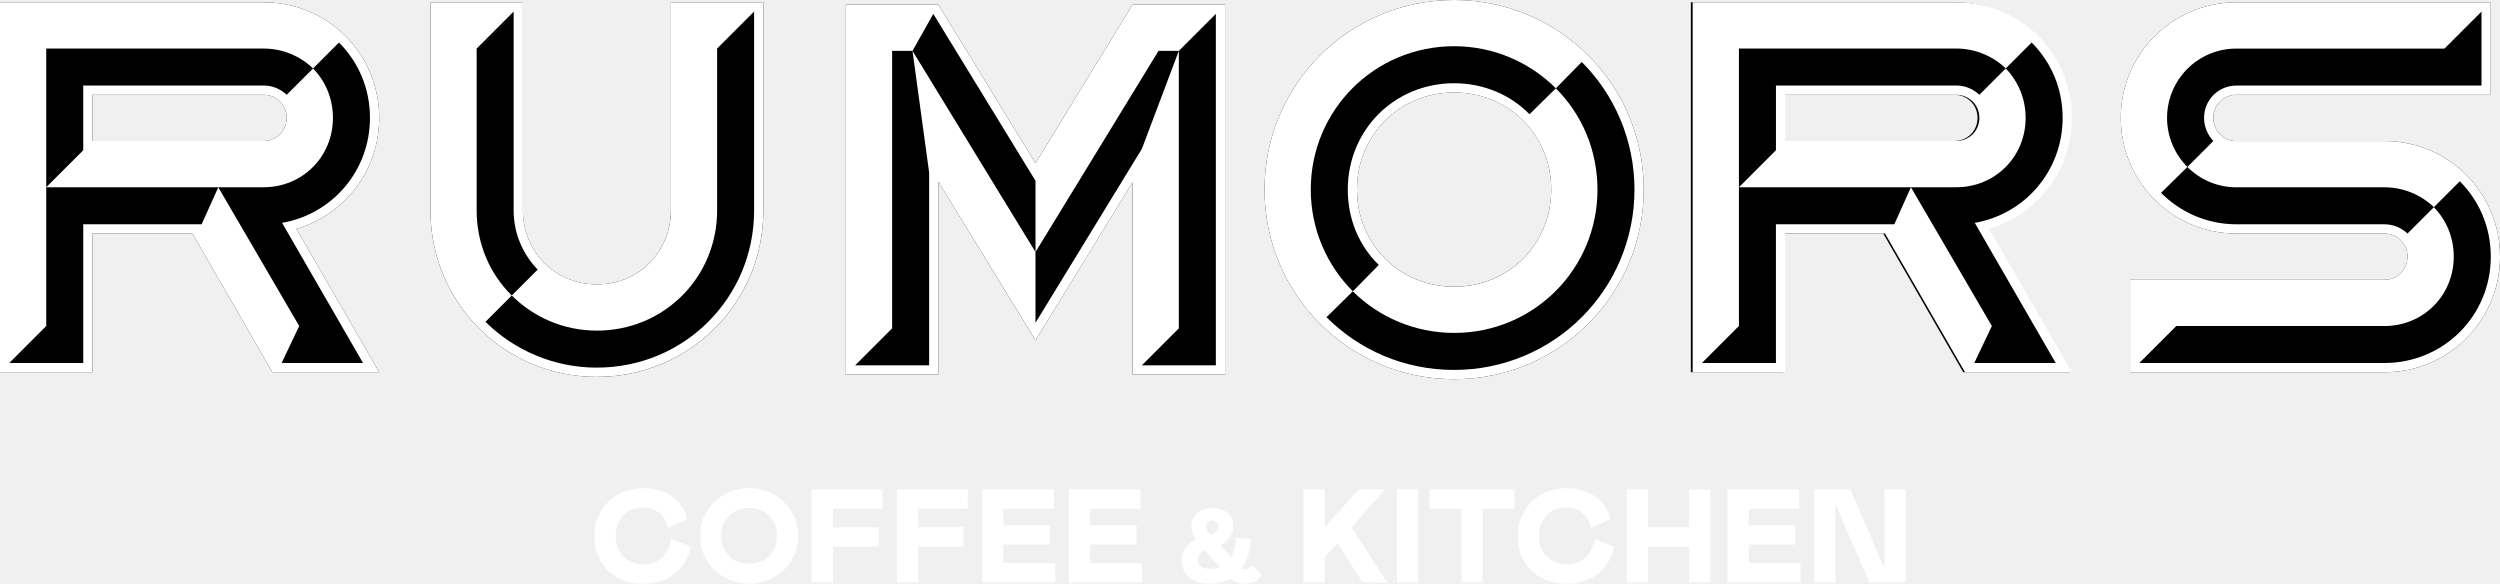
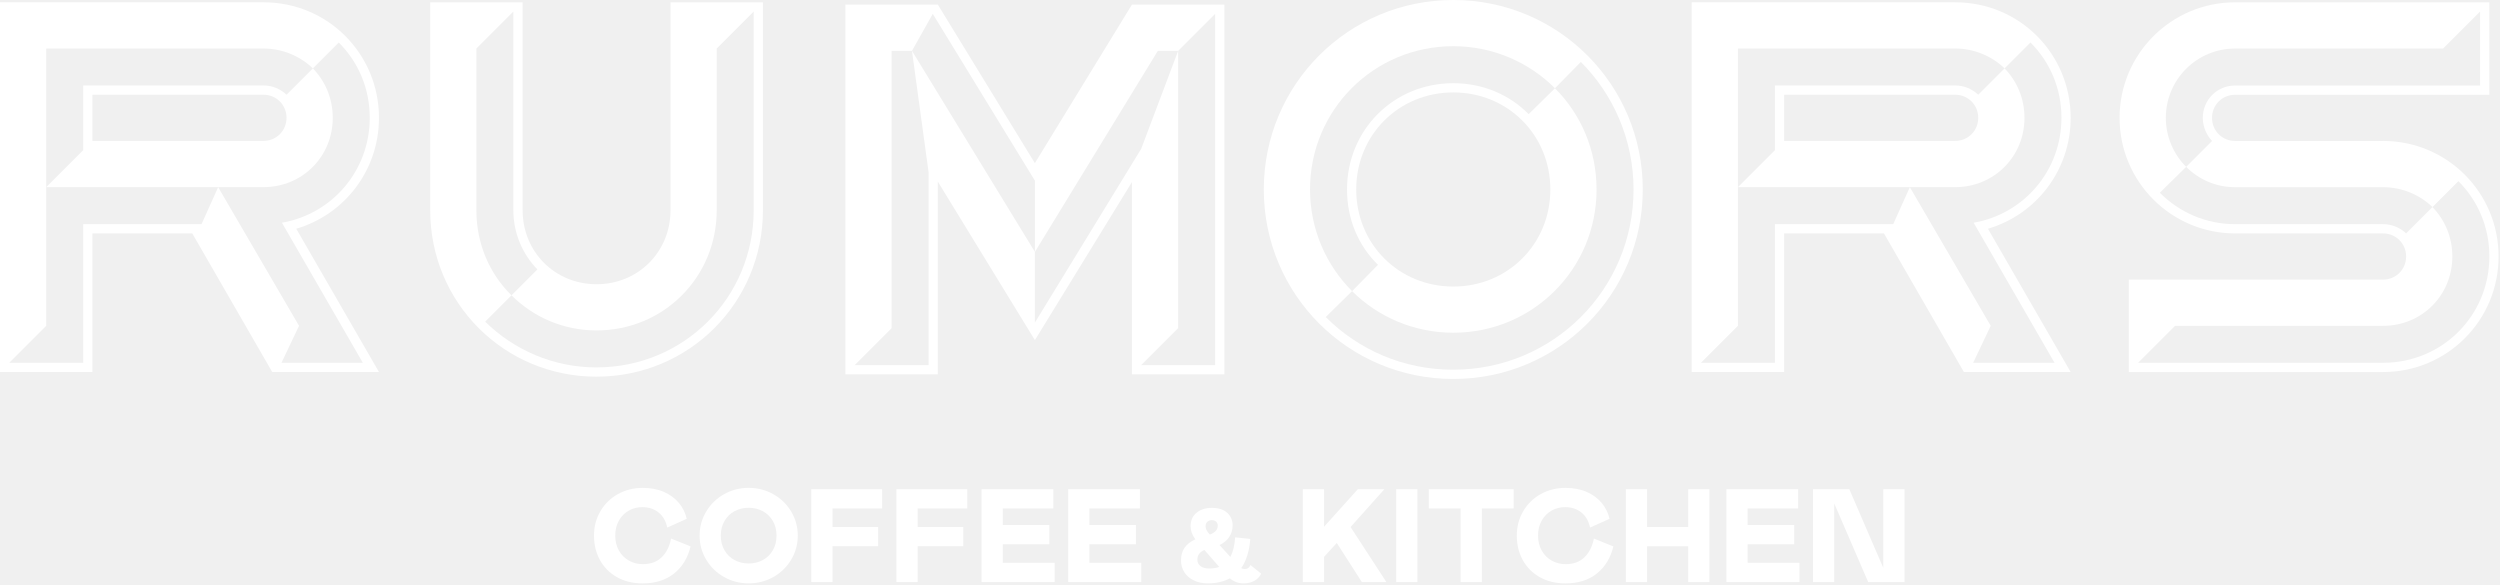
- <svg xmlns="http://www.w3.org/2000/svg" id="_Слой_2" data-name="Слой 2" viewBox="0 0 1012.42 236.38">
+ <svg xmlns="http://www.w3.org/2000/svg" width="1013" height="237" viewBox="0 0 1013 237" fill="none">
+   <g clip-path="url(#clip0_1_54)">
+     <path d="M254.76 206.91C253.09 207.86 251.77 209.2 250.78 210.94C249.79 212.68 249.3 214.71 249.3 217.04C249.3 219.37 249.81 221.41 250.83 223.17C251.85 224.93 253.21 226.27 254.91 227.2C256.61 228.13 258.46 228.6 260.47 228.6C263.66 228.6 266.21 227.66 268.13 225.78C270.05 223.9 271.31 221.38 271.92 218.23L279.82 221.4C278.71 226.02 276.49 229.68 273.16 232.36C269.83 235.05 265.58 236.39 260.42 236.39C256.44 236.39 252.97 235.55 249.99 233.86C247.02 232.18 244.72 229.87 243.11 226.95C241.5 224.03 240.69 220.73 240.69 217.04C240.69 213.35 241.55 210.13 243.27 207.18C244.99 204.22 247.35 201.9 250.36 200.22C253.37 198.54 256.72 197.69 260.41 197.69C263.71 197.69 266.6 198.25 269.09 199.36C271.58 200.47 273.6 201.97 275.14 203.85C276.68 205.73 277.72 207.85 278.26 210.22L270.36 213.77C269.82 211.15 268.66 209.12 266.87 207.67C265.08 206.22 262.87 205.49 260.26 205.49C258.25 205.49 256.42 205.97 254.75 206.91H254.76Z" fill="white" />
+     <path d="M293.37 233.8C290.32 232.08 287.92 229.73 286.14 226.76C284.37 223.79 283.48 220.54 283.48 217.03C283.48 213.52 284.37 210.28 286.14 207.3C287.91 204.33 290.32 201.98 293.37 200.26C296.41 198.54 299.75 197.68 303.37 197.68C306.99 197.68 310.32 198.54 313.37 200.26C316.41 201.98 318.82 204.33 320.6 207.3C322.37 210.27 323.26 213.52 323.26 217.03C323.26 220.54 322.37 223.78 320.6 226.76C318.83 229.73 316.42 232.08 313.37 233.8C310.32 235.52 306.99 236.38 303.37 236.38C299.75 236.38 296.42 235.52 293.37 233.8ZM309.06 226.95C310.78 226.04 312.14 224.72 313.14 223C314.14 221.28 314.65 219.29 314.65 217.04C314.65 214.79 314.15 212.79 313.14 211.07C312.14 209.35 310.78 208.03 309.06 207.12C307.34 206.21 305.44 205.75 303.36 205.75C301.28 205.75 299.38 206.21 297.66 207.12C295.94 208.03 294.58 209.35 293.58 211.07C292.58 212.79 292.07 214.78 292.07 217.04C292.07 219.3 292.57 221.29 293.58 223C294.58 224.72 295.94 226.04 297.66 226.95C299.38 227.86 301.28 228.32 303.36 228.32C305.44 228.32 307.34 227.86 309.06 226.95Z" fill="white" />
+     <path d="M328.73 235.85V198.23H357.43V206.02H337.33V213.54H355.82V221.33H337.33V235.84H328.73V235.85Z" fill="white" />
+     <path d="M363.23 235.85V198.23H391.93V206.02H371.83V213.54H390.32V221.33H371.83V235.84H363.23V235.85Z" fill="white" />
+     <path d="M397.73 235.85V198.23H426.8V206.02H406.33V212.74H425.19V220.53H406.33V228.05H427.34V235.84H397.73V235.85Z" fill="white" />
+     <path d="M432.83 235.85V198.23H461.9V206.02H441.43V212.74H460.29V220.53H441.43V228.05H462.44V235.84H432.83V235.85Z" fill="white" />
+     <path d="M511.02 232.46C510.41 233.71 509.49 234.68 508.25 235.36C507.01 236.04 505.55 236.38 503.87 236.38C501.79 236.38 499.95 235.7 498.33 234.34C495.82 235.7 492.85 236.38 489.41 236.38C487.26 236.38 485.36 235.98 483.71 235.17C482.06 234.36 480.79 233.26 479.89 231.86C478.99 230.46 478.55 228.87 478.55 227.08C478.55 224.97 479.05 223.22 480.06 221.84C481.06 220.46 482.5 219.36 484.36 218.53C483.07 216.78 482.43 215.02 482.43 213.26C482.43 210.93 483.23 209.1 484.82 207.78C486.41 206.46 488.48 205.79 491.03 205.79C493.72 205.79 495.79 206.45 497.26 207.78C498.73 209.11 499.46 210.81 499.46 212.89C499.46 214.61 499 216.17 498.09 217.56C497.18 218.96 495.86 220.05 494.14 220.84L498.55 225.68C499.62 223.64 500.27 220.99 500.48 217.73L506.61 218.37C506.25 223.24 505.03 227.18 502.96 230.19C503.35 230.44 503.8 230.57 504.3 230.57C504.91 230.57 505.38 230.45 505.72 230.22C506.06 229.99 506.39 229.57 506.71 228.96L511.01 232.45L511.02 232.46ZM486.49 229.42C487.37 230.05 488.52 230.36 489.96 230.36C491.5 230.36 492.86 230.14 494.04 229.72L488.02 222.84C487.05 223.27 486.34 223.81 485.87 224.45C485.4 225.09 485.17 225.88 485.17 226.81C485.17 227.92 485.61 228.79 486.49 229.42ZM489.23 211.42C488.75 211.87 488.5 212.47 488.5 213.22C488.5 213.72 488.62 214.22 488.85 214.73C489.08 215.23 489.54 215.86 490.22 216.61C492.37 215.79 493.44 214.59 493.44 213.01C493.44 212.37 493.23 211.83 492.8 211.4C492.37 210.97 491.78 210.76 491.03 210.76C490.28 210.76 489.71 210.98 489.23 211.43V211.42Z" fill="white" />
+     <path d="M560.95 198.23L547.25 213.55L561.76 235.85H551.82L541.66 220L536.5 225.64V235.85H527.9V198.23H536.5V213.44L550.2 198.23H560.95Z" fill="white" />
+     <path d="M574.33 235.85H565.73V198.23H574.33V235.85Z" fill="white" />
+     <path d="M578.95 198.23H613.34V206.02H600.44V235.85H591.84V206.02H578.94V198.23H578.95Z" fill="white" />
+     <path d="M628.68 206.91C627.01 207.86 625.69 209.2 624.7 210.94C623.71 212.68 623.22 214.71 623.22 217.04C623.22 219.37 623.73 221.41 624.75 223.17C625.77 224.93 627.13 226.27 628.83 227.2C630.53 228.13 632.38 228.6 634.39 228.6C637.58 228.6 640.13 227.66 642.05 225.78C643.97 223.9 645.23 221.38 645.84 218.23L653.74 221.4C652.63 226.02 650.41 229.68 647.08 232.36C643.75 235.05 639.5 236.39 634.34 236.39C630.36 236.39 626.89 235.55 623.91 233.86C620.94 232.18 618.64 229.87 617.03 226.95C615.42 224.03 614.61 220.73 614.61 217.04C614.61 213.35 615.47 210.13 617.19 207.18C618.91 204.22 621.27 201.9 624.28 200.22C627.29 198.54 630.64 197.69 634.33 197.69C637.63 197.69 640.52 198.25 643.01 199.36C645.5 200.47 647.52 201.97 649.06 203.85C650.6 205.73 651.64 207.85 652.18 210.22L644.28 213.77C643.74 211.15 642.58 209.12 640.79 207.67C639 206.22 636.79 205.49 634.18 205.49C632.17 205.49 630.34 205.97 628.67 206.91H628.68Z" fill="white" />
+     <path d="M684.06 235.85V221.34H667.4V235.85H658.8V198.23H667.4V213.55H684.06V198.23H692.66V235.85H684.06Z" fill="white" />
+     <path d="M699.54 235.85V198.23H728.61V206.02H708.14V212.74H727V220.53H708.14V228.05H729.15V235.84H699.54V235.85Z" fill="white" />
+     <path d="M756.99 235.85L743.23 203.98V235.85H734.63V198.23H749.35L763.11 230.1V198.23H771.71V235.85H756.99Z" fill="white" />
+     <path d="M588.87 0C546.36 0 512.09 34.27 512.09 76.78C512.09 119.29 546.36 153.56 588.87 153.56C631.38 153.56 665.65 119.29 665.65 76.78C665.65 34.27 631.38 0 588.87 0ZM588.87 149.81C568.65 149.81 550.48 141.76 537.18 128.46L547.86 117.97C537.37 107.48 530.82 92.88 530.82 76.77C530.82 44.56 556.66 18.72 588.87 18.72C604.98 18.72 619.58 25.27 630.07 35.76L640.56 25.09C653.67 38.2 661.91 56.55 661.91 76.77C661.91 117.22 629.33 149.8 588.88 149.8L588.87 149.81Z" fill="white" />
+     <path d="M646.92 76.78C646.92 60.67 640.55 46.26 630.07 35.77L619.4 46.26C611.72 38.4 600.86 33.71 588.88 33.71C564.72 33.71 545.81 52.62 545.81 76.78C545.81 88.95 550.49 99.63 558.36 107.3L547.87 117.97C558.17 128.27 572.78 134.82 588.88 134.82C621.09 134.82 646.93 108.98 646.93 76.77L646.92 76.78ZM549.54 76.78C549.54 54.68 566.77 37.45 588.87 37.45C610.97 37.45 628.2 54.68 628.2 76.78C628.2 98.88 610.97 116.11 588.87 116.11C566.77 116.11 549.54 98.88 549.54 76.78Z" fill="white" />
+     <path d="M458.66 1.87L419.33 66.1L380.01 1.87H342.56V151.68H380.01V73.59L419.34 137.82L458.67 73.77V151.67H496.12V1.87H458.67H458.66ZM492.37 147.94H462.41L477.39 132.96V20.6L462.41 60.3L419.34 130.71V102.06L369.53 20.6L376.27 69.85V147.94H346.31L361.29 132.96V20.6H369.53L377.96 5.62L419.35 73.22V102.06L469.16 20.6H477.4L492.38 5.62V147.94H492.37Z" fill="white" />
+     <path d="M153.56 47.75C153.56 21.91 132.96 0.93 106.74 0.93H0V150.74H37.45V94.56H77.9L110.3 150.74H153.56L120.04 92.69C139.7 86.89 153.56 68.91 153.56 47.75ZM147.01 147H114.05L121.17 132.02L88.4 75.84L81.66 90.82H33.72V147H3.75L18.73 132.02V19.66H106.74C114.6 19.66 121.72 22.84 126.78 27.71L137.27 17.22C145.14 25.08 149.82 35.76 149.82 47.74C149.82 69.09 134.65 86.69 114.24 90.25L147.01 146.99V147Z" fill="white" />
+     <path d="M134.83 47.75C134.83 39.89 131.83 32.96 126.78 27.71L116.11 38.38C113.67 36.13 110.49 34.63 106.75 34.63H33.71V60.85L18.73 75.83H106.74C122.47 75.83 134.83 63.47 134.83 47.74V47.75ZM37.45 57.11V38.38H106.74C111.98 38.38 116.1 42.5 116.1 47.74C116.1 52.98 111.98 57.1 106.74 57.1H37.45V57.11Z" fill="white" />
+     <path d="M839.03 47.75C839.03 21.91 818.43 0.93 792.21 0.93H685.47V150.74H722.92V94.56H763.37L795.77 150.74H839.03L805.51 92.69C825.17 86.89 839.03 68.91 839.03 47.75ZM832.48 147H799.52L806.64 132.02L773.87 75.84L767.13 90.82H719.19V147H689.23L704.21 132.02V19.66H792.22C800.08 19.66 807.2 22.84 812.26 27.71L822.75 17.22C830.62 25.08 835.3 35.76 835.3 47.74C835.3 69.09 820.13 86.69 799.72 90.25L832.49 146.99L832.48 147Z" fill="white" />
+     <path d="M820.31 47.75C820.31 39.89 817.31 32.96 812.26 27.71L801.59 38.38C799.15 36.13 795.97 34.63 792.23 34.63H719.2V60.85L704.22 75.83H792.23C807.96 75.83 820.32 63.47 820.32 47.74L820.31 47.75ZM722.93 57.11V38.38H792.22C797.46 38.38 801.58 42.5 801.58 47.74C801.58 52.98 797.46 57.1 792.22 57.1H722.93V57.11Z" fill="white" />
+     <path d="M965.6 57.12H905.67C900.43 57.12 896.31 53 896.31 47.76C896.31 42.52 900.43 38.4 905.67 38.4H1008.67V0.94H905.67C879.83 0.94 858.85 21.91 858.85 47.76C858.85 73.61 879.82 94.58 905.67 94.58H965.6C970.84 94.58 974.96 98.7 974.96 103.94C974.96 109.18 970.84 113.3 965.6 113.3H862.6V150.75H965.6C991.63 150.75 1012.42 129.78 1012.42 103.93C1012.42 78.08 991.63 57.11 965.6 57.11V57.12ZM965.6 147.01H866.35L881.33 132.03H965.6C981.33 132.03 993.69 119.67 993.69 103.94C993.69 96.08 990.69 89.15 985.64 83.9L974.97 94.57C972.54 92.32 969.35 90.83 965.61 90.83H905.68C893.7 90.83 883.02 85.96 875.16 78.1L885.83 67.61C880.77 62.55 877.59 55.44 877.59 47.76C877.59 32.22 890.14 19.67 905.68 19.67H989.95L1004.93 4.69V34.65H905.68C898.38 34.65 892.57 40.46 892.57 47.76C892.57 51.32 894.07 54.69 896.32 57.12L885.83 67.61C890.89 72.67 897.81 75.85 905.68 75.85H965.61C973.47 75.85 980.59 79.03 985.65 83.9L996.14 73.41C1004 81.27 1008.69 91.95 1008.69 103.93C1008.69 127.9 989.59 147 965.62 147L965.6 147.01Z" fill="white" />
+     <path d="M241.72 148.88C224.12 148.88 208.2 141.76 196.59 130.34L207.26 119.67C198.46 111.05 193.03 98.88 193.03 85.21V19.66L208.01 4.68V85.2C208.01 94.56 211.76 102.99 217.75 109.17L207.26 119.66C216.06 128.46 228.23 133.89 241.72 133.89C268.87 133.89 290.41 112.35 290.41 85.2V19.66L305.39 4.68V85.2C305.39 120.59 277.11 148.87 241.72 148.87M241.72 152.62C279.17 152.62 309.14 122.66 309.14 85.2V0.94H271.69V85.21C271.69 102.06 258.58 115.17 241.73 115.17C224.88 115.17 211.77 102.06 211.77 85.21V0.94H174.32V85.21C174.32 122.66 204.28 152.63 241.74 152.63" fill="white" />
+   </g>
  <defs>
-     <style>
-       .cls-1 {
-         fill: #fff;
-       }
-     </style>
+     <clipPath id="clip0_1_54">
+       <rect width="1012.42" height="236.38" fill="white" />
+     </clipPath>
  </defs>
-   <g id="Layer_1" data-name="Layer 1">
-     <g>
-       <g>
-         <path d="m965.6,57.12h-59.92c-5.24,0-9.36-4.12-9.36-9.36s4.12-9.36,9.36-9.36h103V.94h-103c-25.84,0-46.82,20.97-46.82,46.82s20.97,46.82,46.82,46.82h59.92c5.24,0,9.36,4.12,9.36,9.36s-4.12,9.36-9.36,9.36h-103v37.45h103c26.03,0,46.82-20.97,46.82-46.82s-20.79-46.82-46.82-46.82" />
-         <path d="m838.3,47.75c0-25.84-20.6-46.82-46.82-46.82h-106.74v149.81h37.45v-56.18h40.45l32.4,56.18h43.26l-33.52-58.05c19.66-5.8,33.52-23.78,33.52-44.94m-46.82,9.36h-69.29v-18.73h69.29c5.24,0,9.36,4.12,9.36,9.36s-4.12,9.36-9.36,9.36" />
-         <path d="m271.68,85.21c0,16.85-13.11,29.96-29.96,29.96s-29.96-13.11-29.96-29.96V.94h-37.45v84.27c0,37.45,29.96,67.42,67.42,67.42s67.42-29.96,67.42-67.42V.94h-37.45v84.27Z" />
-         <path d="m588.87,0C546.36,0,512.09,34.27,512.09,76.78s34.27,76.78,76.78,76.78,76.78-34.27,76.78-76.78S631.38,0,588.87,0m0,116.1c-22.1,0-39.33-17.23-39.33-39.33s17.23-39.33,39.33-39.33,39.33,17.23,39.33,39.33-17.23,39.33-39.33,39.33" />
-         <polygon points="419.33 66.1 380.01 1.87 342.55 1.87 342.55 151.68 380.01 151.68 380.01 73.59 419.33 137.83 458.66 73.78 458.66 151.68 496.11 151.68 496.11 1.87 458.66 1.87 419.33 66.1" />
-         <path d="m153.56,47.75c0-25.84-20.6-46.82-46.82-46.82H0v149.81h37.45v-56.18h40.45l32.4,56.18h43.26l-33.52-58.05c19.66-5.8,33.52-23.78,33.52-44.94m-46.82,9.36H37.45v-18.73h69.29c5.24,0,9.36,4.12,9.36,9.36s-4.12,9.36-9.36,9.36" />
-       </g>
-       <g>
-         <path class="cls-1" d="m254.76,206.91c-1.67.95-2.99,2.29-3.98,4.03-.99,1.74-1.48,3.77-1.48,6.1s.51,4.37,1.53,6.13c1.02,1.76,2.38,3.1,4.08,4.03,1.7.93,3.55,1.4,5.56,1.4,3.19,0,5.74-.94,7.66-2.82,1.92-1.88,3.18-4.4,3.79-7.55l7.9,3.17c-1.11,4.62-3.33,8.28-6.66,10.96-3.33,2.69-7.58,4.03-12.74,4.03-3.98,0-7.45-.84-10.43-2.53-2.97-1.68-5.27-3.99-6.88-6.91-1.61-2.92-2.42-6.22-2.42-9.91s.86-6.91,2.58-9.86c1.72-2.96,4.08-5.28,7.09-6.96,3.01-1.68,6.36-2.53,10.05-2.53,3.3,0,6.19.56,8.68,1.67,2.49,1.11,4.51,2.61,6.05,4.49,1.54,1.88,2.58,4,3.12,6.37l-7.9,3.55c-.54-2.62-1.7-4.65-3.49-6.1-1.79-1.45-4-2.18-6.61-2.18-2.01,0-3.84.48-5.51,1.42Z" />
-         <path class="cls-1" d="m293.37,233.8c-3.05-1.72-5.45-4.07-7.23-7.04-1.77-2.97-2.66-6.22-2.66-9.73s.89-6.75,2.66-9.73c1.77-2.97,4.18-5.32,7.23-7.04,3.04-1.72,6.38-2.58,10-2.58s6.95.86,10,2.58c3.04,1.72,5.45,4.07,7.23,7.04,1.77,2.97,2.66,6.22,2.66,9.73s-.89,6.75-2.66,9.73c-1.77,2.97-4.18,5.32-7.23,7.04-3.05,1.72-6.38,2.58-10,2.58s-6.95-.86-10-2.58Zm15.69-6.85c1.72-.91,3.08-2.23,4.08-3.95,1-1.72,1.51-3.71,1.51-5.96s-.5-4.25-1.51-5.97c-1-1.72-2.36-3.04-4.08-3.95-1.72-.91-3.62-1.37-5.7-1.37s-3.98.46-5.7,1.37c-1.72.91-3.08,2.23-4.08,3.95-1,1.72-1.51,3.71-1.51,5.97s.5,4.25,1.51,5.96c1,1.72,2.36,3.04,4.08,3.95,1.72.91,3.62,1.37,5.7,1.37s3.98-.46,5.7-1.37Z" />
-         <path class="cls-1" d="m328.73,235.85v-37.62h28.7v7.79h-20.1v7.52h18.49v7.79h-18.49v14.51h-8.6Z" />
-         <path class="cls-1" d="m363.23,235.85v-37.62h28.7v7.79h-20.1v7.52h18.49v7.79h-18.49v14.51h-8.6Z" />
-         <path class="cls-1" d="m397.73,235.85v-37.62h29.07v7.79h-20.47v6.72h18.86v7.79h-18.86v7.52h21.01v7.79h-29.61Z" />
-         <path class="cls-1" d="m432.83,235.85v-37.62h29.07v7.79h-20.47v6.72h18.86v7.79h-18.86v7.52h21.01v7.79h-29.61Z" />
-         <path class="cls-1" d="m511.02,232.46c-.61,1.25-1.53,2.22-2.77,2.9-1.24.68-2.7,1.02-4.38,1.02-2.08,0-3.92-.68-5.54-2.04-2.51,1.36-5.48,2.04-8.92,2.04-2.15,0-4.05-.4-5.7-1.21-1.65-.81-2.92-1.91-3.82-3.31-.9-1.4-1.34-2.99-1.34-4.78,0-2.11.5-3.86,1.51-5.24,1-1.38,2.44-2.48,4.3-3.31-1.29-1.75-1.93-3.51-1.93-5.27,0-2.33.8-4.16,2.39-5.48,1.59-1.32,3.66-1.99,6.21-1.99,2.69,0,4.76.66,6.23,1.99,1.47,1.33,2.2,3.03,2.2,5.11,0,1.72-.46,3.28-1.37,4.67-.91,1.4-2.23,2.49-3.95,3.28l4.41,4.84c1.07-2.04,1.72-4.69,1.93-7.95l6.13.64c-.36,4.87-1.58,8.81-3.65,11.82.39.25.84.38,1.34.38.61,0,1.08-.12,1.42-.35.34-.23.67-.65.99-1.26l4.3,3.49Zm-24.53-3.04c.88.63,2.03.94,3.47.94,1.54,0,2.9-.22,4.08-.64l-6.02-6.88c-.97.43-1.68.97-2.15,1.61-.47.64-.7,1.43-.7,2.36,0,1.11.44,1.98,1.32,2.61Zm2.74-18c-.48.45-.73,1.05-.73,1.8,0,.5.12,1,.35,1.51.23.5.69,1.13,1.37,1.88,2.15-.82,3.22-2.02,3.22-3.6,0-.64-.21-1.18-.64-1.61-.43-.43-1.02-.64-1.77-.64s-1.32.22-1.8.67Z" />
-         <path class="cls-1" d="m560.95,198.23l-13.7,15.32,14.51,22.3h-9.94l-10.16-15.85-5.16,5.64v10.21h-8.6v-37.62h8.6v15.21l13.7-15.21h10.75Z" />
-         <path class="cls-1" d="m574.33,235.85h-8.6v-37.62h8.6v37.62Z" />
-         <path class="cls-1" d="m578.95,198.23h34.39v7.79h-12.9v29.83h-8.6v-29.83h-12.9v-7.79Z" />
-         <path class="cls-1" d="m628.68,206.91c-1.67.95-2.99,2.29-3.98,4.03-.99,1.74-1.48,3.77-1.48,6.1s.51,4.37,1.53,6.13c1.02,1.76,2.38,3.1,4.08,4.03,1.7.93,3.55,1.4,5.56,1.4,3.19,0,5.74-.94,7.66-2.82,1.92-1.88,3.18-4.4,3.79-7.55l7.9,3.17c-1.11,4.62-3.33,8.28-6.66,10.96-3.33,2.69-7.58,4.03-12.74,4.03-3.98,0-7.45-.84-10.43-2.53-2.97-1.68-5.27-3.99-6.88-6.91-1.61-2.92-2.42-6.22-2.42-9.91s.86-6.91,2.58-9.86c1.72-2.96,4.08-5.28,7.09-6.96,3.01-1.68,6.36-2.53,10.05-2.53,3.3,0,6.19.56,8.68,1.67,2.49,1.11,4.51,2.61,6.05,4.49,1.54,1.88,2.58,4,3.12,6.37l-7.9,3.55c-.54-2.62-1.7-4.65-3.49-6.1-1.79-1.45-4-2.18-6.61-2.18-2.01,0-3.84.48-5.51,1.42Z" />
-         <path class="cls-1" d="m684.06,235.85v-14.51h-16.66v14.51h-8.6v-37.62h8.6v15.32h16.66v-15.32h8.6v37.62h-8.6Z" />
-         <path class="cls-1" d="m699.54,235.85v-37.62h29.07v7.79h-20.47v6.72h18.86v7.79h-18.86v7.52h21.01v7.79h-29.61Z" />
-         <path class="cls-1" d="m756.99,235.85l-13.76-31.87v31.87h-8.6v-37.62h14.72l13.76,31.87v-31.87h8.6v37.62h-14.72Z" />
-       </g>
-       <g>
-         <g>
-           <path class="cls-1" d="m588.87,0c-42.51,0-76.78,34.27-76.78,76.78s34.27,76.78,76.78,76.78,76.78-34.27,76.78-76.78S631.38,0,588.87,0Zm0,149.81c-20.22,0-38.39-8.05-51.69-21.35l10.68-10.49c-10.49-10.49-17.04-25.09-17.04-41.2,0-32.21,25.84-58.05,58.05-58.05,16.11,0,30.71,6.55,41.2,17.04l10.49-10.67c13.11,13.11,21.35,31.46,21.35,51.68,0,40.45-32.58,73.03-73.03,73.03Z" />
-           <path class="cls-1" d="m646.92,76.78c0-16.11-6.37-30.52-16.85-41.01l-10.67,10.49c-7.68-7.86-18.54-12.55-30.52-12.55-24.16,0-43.07,18.91-43.07,43.07,0,12.17,4.68,22.85,12.55,30.52l-10.49,10.67c10.3,10.3,24.91,16.85,41.01,16.85,32.21,0,58.05-25.84,58.05-58.05Zm-97.38,0c0-22.1,17.23-39.33,39.33-39.33s39.33,17.23,39.33,39.33-17.23,39.33-39.33,39.33-39.33-17.23-39.33-39.33Z" />
-         </g>
-         <path class="cls-1" d="m458.66,1.87l-39.33,64.23L380.01,1.87h-37.45v149.81h37.45v-78.09l39.33,64.23,39.33-64.05v77.9h37.45V1.87h-37.45Zm33.71,146.07h-29.96l14.98-14.98V20.6l-14.98,39.7-43.07,70.41v-28.65l-49.81-81.46,6.74,49.25v78.09h-29.96l14.98-14.98V20.6h8.24l8.43-14.98,41.39,67.6v28.84l49.81-81.46h8.24l14.98-14.98v142.32Z" />
-         <g>
-           <path class="cls-1" d="m153.56,47.75c0-25.84-20.6-46.82-46.82-46.82H0v149.81h37.45v-56.18h40.45l32.4,56.18h43.26l-33.52-58.05c19.66-5.8,33.52-23.78,33.52-44.94Zm-6.55,99.25h-32.96l7.12-14.98-32.77-56.18-6.74,14.98h-47.94v56.18H3.75l14.98-14.98V19.66h88.01c7.86,0,14.98,3.18,20.04,8.05l10.49-10.49c7.87,7.86,12.55,18.54,12.55,30.52,0,21.35-15.17,38.95-35.58,42.51l32.77,56.74Z" />
-           <path class="cls-1" d="m134.83,47.75c0-7.86-3-14.79-8.05-20.04l-10.67,10.67c-2.44-2.25-5.62-3.75-9.36-3.75H33.71v26.22l-14.98,14.98h88.01c15.73,0,28.09-12.36,28.09-28.09Zm-97.38,9.36v-18.73h69.29c5.24,0,9.36,4.12,9.36,9.36s-4.12,9.36-9.36,9.36H37.45Z" />
-         </g>
-         <g>
-           <path class="cls-1" d="m839.03,47.75c0-25.84-20.6-46.82-46.82-46.82h-106.74v149.81h37.45v-56.18h40.45l32.4,56.18h43.26l-33.52-58.05c19.66-5.8,33.52-23.78,33.52-44.94Zm-6.55,99.25h-32.96l7.12-14.98-32.77-56.18-6.74,14.98h-47.94v56.18h-29.96l14.98-14.98V19.66h88.01c7.86,0,14.98,3.18,20.04,8.05l10.49-10.49c7.87,7.86,12.55,18.54,12.55,30.52,0,21.35-15.17,38.95-35.58,42.51l32.77,56.74Z" />
-           <path class="cls-1" d="m820.31,47.75c0-7.86-3-14.79-8.05-20.04l-10.67,10.67c-2.44-2.25-5.62-3.75-9.36-3.75h-73.03v26.22l-14.98,14.98h88.01c15.73,0,28.09-12.36,28.09-28.09Zm-97.38,9.36v-18.73h69.29c5.24,0,9.36,4.12,9.36,9.36s-4.12,9.36-9.36,9.36h-69.29Z" />
-         </g>
-         <path class="cls-1" d="m965.6,57.12h-59.93c-5.24,0-9.36-4.12-9.36-9.36s4.12-9.36,9.36-9.36h103V.94h-103c-25.84,0-46.82,20.97-46.82,46.82s20.97,46.82,46.82,46.82h59.93c5.24,0,9.36,4.12,9.36,9.36s-4.12,9.36-9.36,9.36h-103v37.45h103c26.03,0,46.82-20.97,46.82-46.82s-20.79-46.82-46.82-46.82Zm0,89.89h-99.25l14.98-14.98h84.27c15.73,0,28.09-12.36,28.09-28.09,0-7.86-3-14.79-8.05-20.04l-10.67,10.67c-2.43-2.25-5.62-3.74-9.36-3.74h-59.93c-11.98,0-22.66-4.87-30.52-12.73l10.67-10.49c-5.06-5.06-8.24-12.17-8.24-19.85,0-15.54,12.55-28.09,28.09-28.09h84.27l14.98-14.98v29.96h-99.25c-7.3,0-13.11,5.81-13.11,13.11,0,3.56,1.5,6.93,3.75,9.36l-10.49,10.49c5.06,5.06,11.98,8.24,19.85,8.24h59.93c7.86,0,14.98,3.18,20.04,8.05l10.49-10.49c7.86,7.86,12.55,18.54,12.55,30.52,0,23.97-19.1,43.07-43.07,43.07Z" />
-         <path class="cls-1" d="m241.72,148.88c-17.6,0-33.52-7.12-45.13-18.54l10.67-10.67c-8.8-8.62-14.23-20.79-14.23-34.46V19.66l14.98-14.98v80.52c0,9.36,3.75,17.79,9.74,23.97l-10.49,10.49c8.8,8.8,20.97,14.23,34.46,14.23,27.15,0,48.69-21.54,48.69-48.69V19.66l14.98-14.98v80.52c0,35.39-28.28,63.67-63.67,63.67m0,3.75c37.45,0,67.42-29.96,67.42-67.42V.94h-37.45v84.27c0,16.85-13.11,29.96-29.96,29.96s-29.96-13.11-29.96-29.96V.94h-37.45v84.27c0,37.45,29.96,67.42,67.42,67.42" />
-       </g>
-     </g>
-   </g>
</svg>
